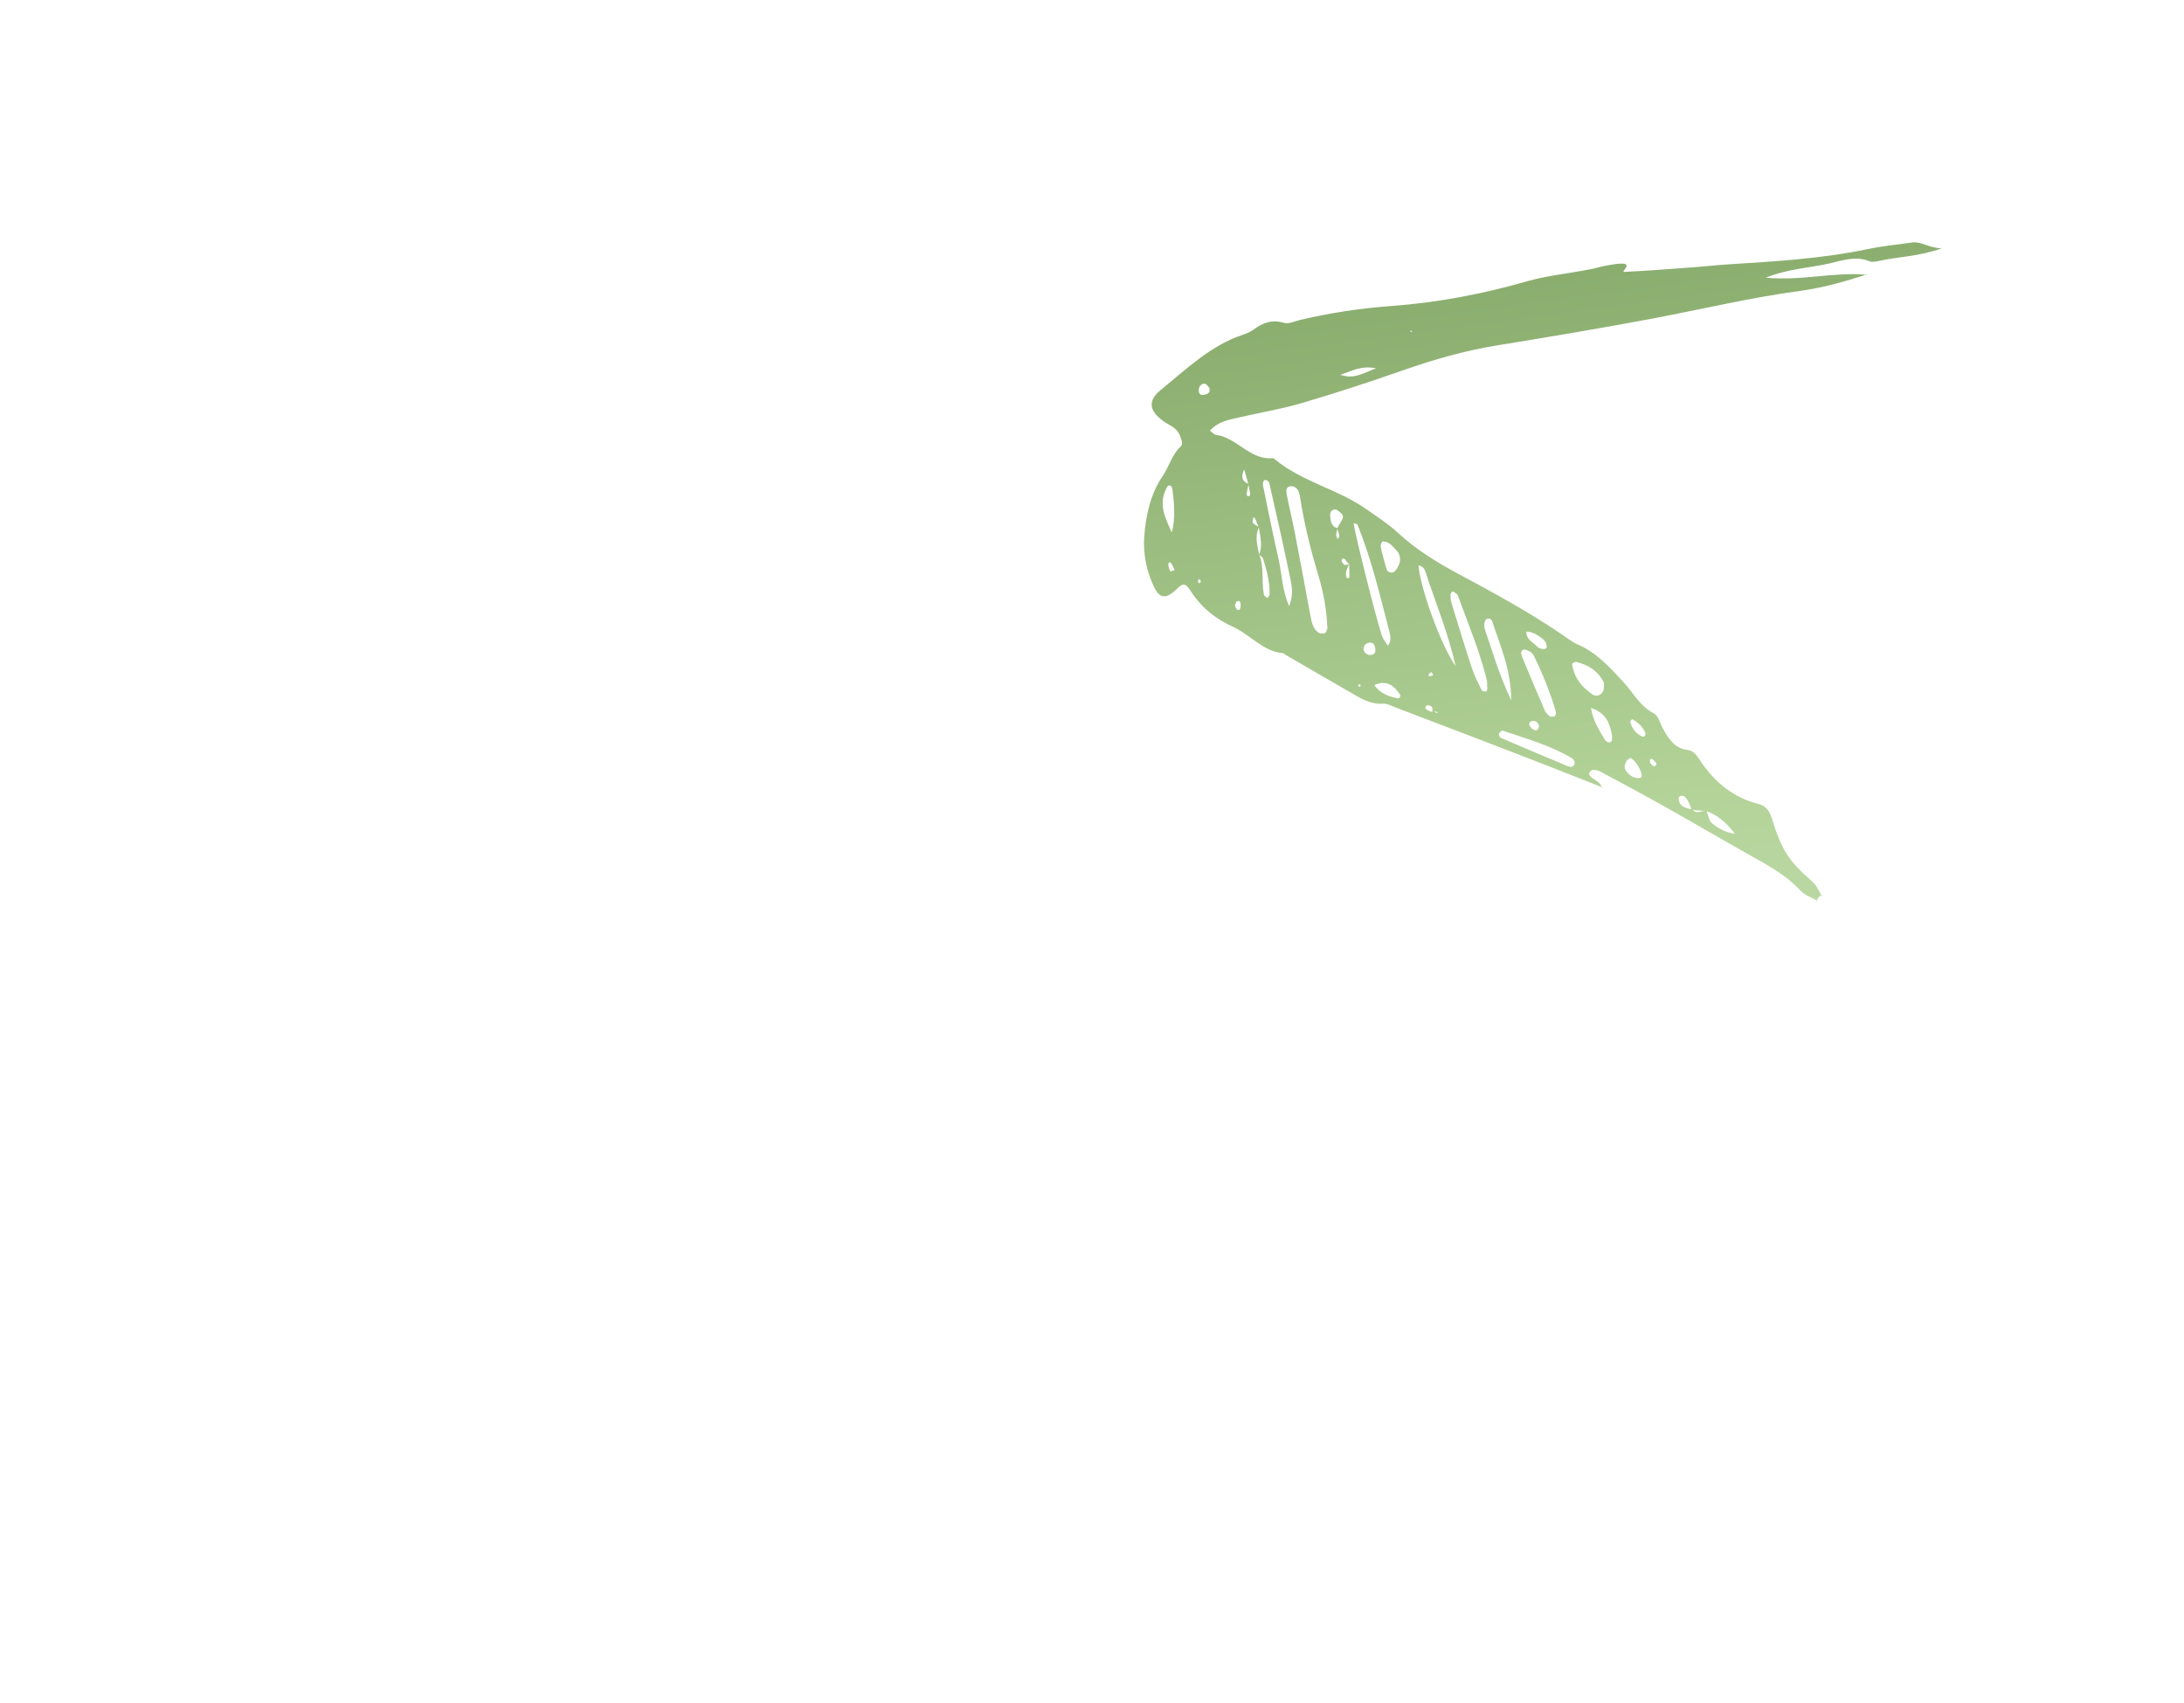
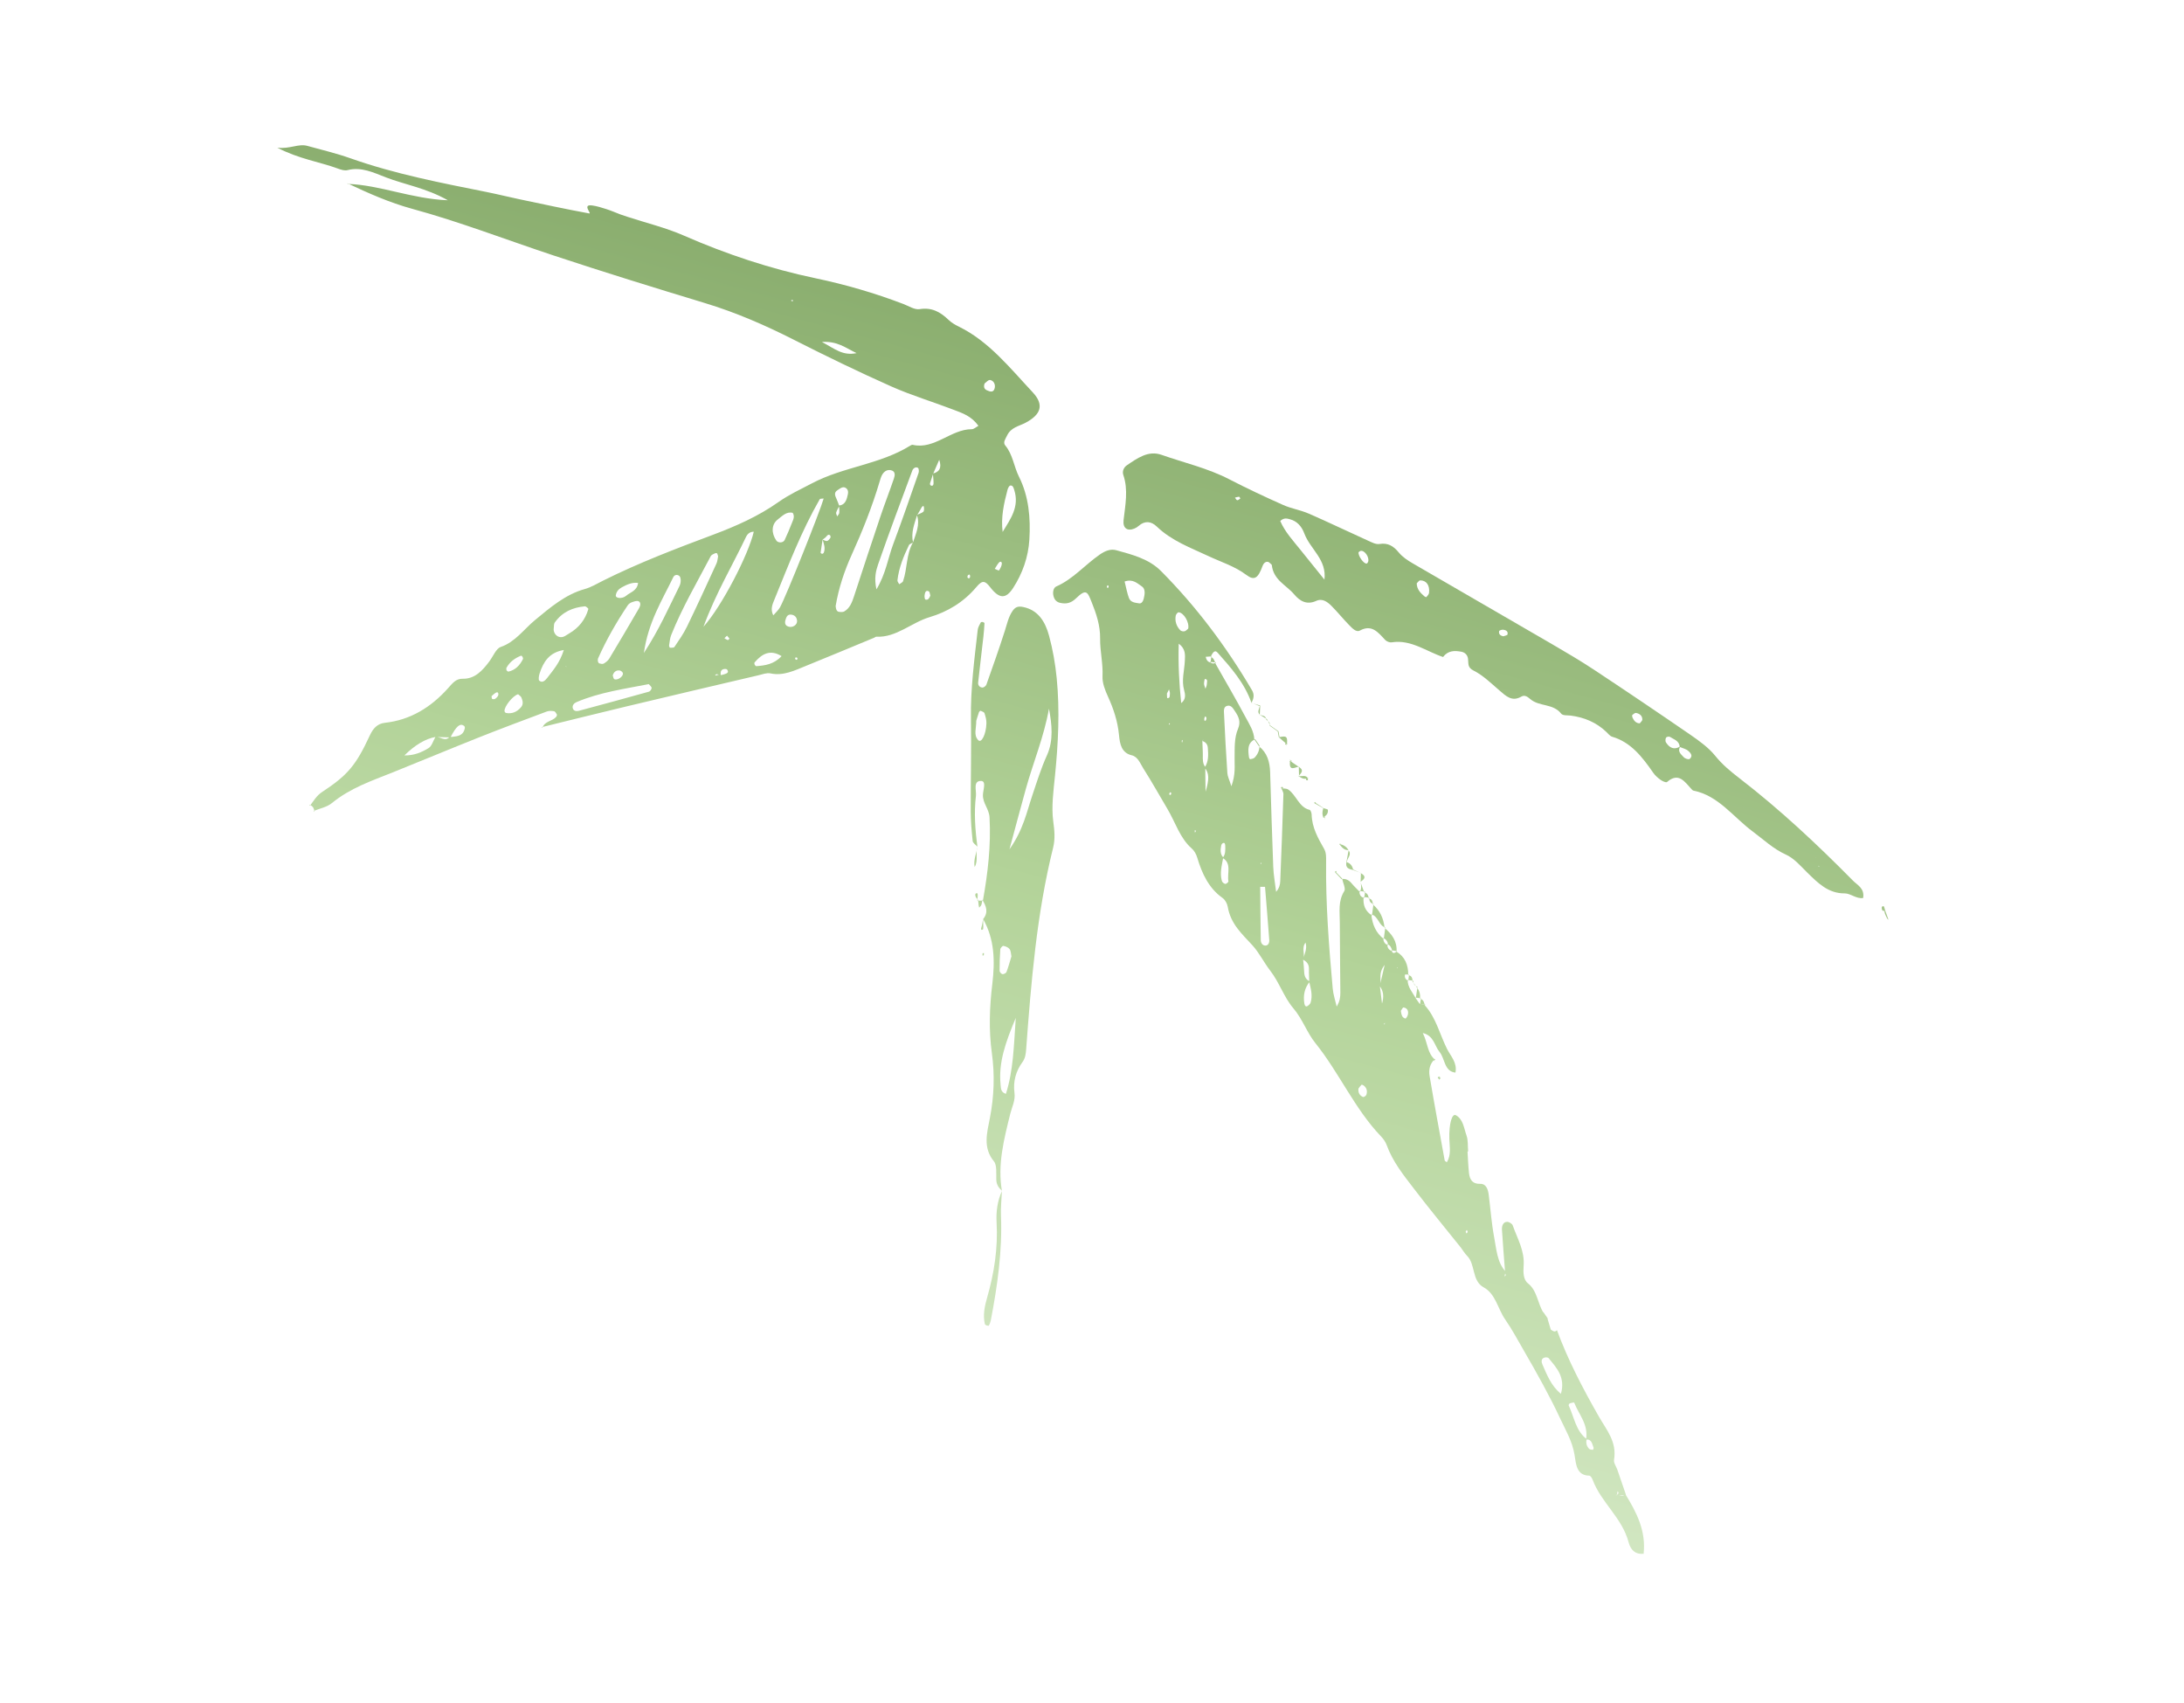
- <svg xmlns="http://www.w3.org/2000/svg" id="_레이어_1" data-name="레이어_1" version="1.1" viewBox="-80 -80 721.16 562.14">
+ <svg xmlns="http://www.w3.org/2000/svg" version="1.1" viewBox="-80 -80 721.16 562.14">
  <defs>
    <linearGradient id="leafGradient" x1="0" y1="0" x2="0" y2="402.14" gradientUnits="userSpaceOnUse" gradientTransform="rotate(-7.52 280.58 201.07)">
      <stop offset="0%" stop-color="#83A767" />
      <stop offset="52%" stop-color="#B3D399" />
      <stop offset="100%" stop-color="#D7EAC9" />
    </linearGradient>
    <style>
+       .st0 {
+         fill: none;
+       }
+ 
      .leaf-sway {
-       transform-box: fill-box;
-       transform-origin: 50% 85%;
-       animation: wind_sub_L 5.7s cubic-bezier(0.38, 0.03, 0.29, 1) -1.3s infinite;
+         transform-box: fill-box;
+         transform-origin: 50% 85%;
+         animation: wind_sub_L 5.7s cubic-bezier(0.38, 0.03, 0.29, 1) -1.3s infinite;
      }
+ 
      @keyframes wind_sub_L {
-       0% {
-       transform: translateY(0px) rotate(-1.25deg);
-       }
-       15% {
-       transform: translateY(-0.7px) rotate(0.55deg);
-       }
-       38% {
-       transform: translateY(-0.15px) rotate(1.65deg);
-       }
-       64% {
-       transform: translateY(0.65px) rotate(0.4deg);
-       }
-       83% {
-       transform: translateY(0.2px) rotate(-0.85deg);
-       }
-       100% {
-       transform: translateY(0px) rotate(-1.25deg);
-       }
+         0% {
+           transform: translateY(0px) rotate(-1.25deg);
+         }
+         15% {
+           transform: translateY(-0.7px) rotate(0.55deg);
+         }
+         38% {
+           transform: translateY(-0.15px) rotate(1.65deg);
+         }
+         64% {
+           transform: translateY(0.65px) rotate(0.4deg);
+         }
+         83% {
+           transform: translateY(0.2px) rotate(-0.85deg);
+         }
+         100% {
+           transform: translateY(0px) rotate(-1.25deg);
+         }
      }
    </style>
  </defs>
-   <g>
+   <g transform="rotate(7.65 254.16 72) translate(561.16 0) scale(-1 1)">
    <g class="leaf-sway" fill="url(#leafGradient)">
      <path d="M449.15,179.94c-8.96-3.52-17.91-7.08-26.89-10.54-13.88-5.35-27.78-10.65-41.68-15.94-1.28-.49-2.64-1.26-3.91-1.16-4.35.34-7.8-2.04-11.38-4.08-7.01-4-13.98-8.08-20.96-12.14-.24-.14-.46-.42-.71-.44-6.54-.55-10.85-6.18-16.55-8.74-5.56-2.5-10.45-6.33-14.01-11.95-1.6-2.53-2.54-2.44-4.48-.52-3.47,3.42-5.64,3.31-7.56-.75-2.42-5.13-3.6-10.72-3.19-16.48.52-7.24,2.13-14.27,6.17-20.18,2.11-3.1,3.01-7.03,5.85-9.61.99-.89.23-2.15-.13-3.28-.91-2.93-3.51-3.62-5.5-5.05-4.72-3.38-5.38-6.71-.97-10.31,8.48-6.92,16.53-14.71,26.96-18.19,1.29-.43,2.62-.96,3.73-1.78,3.05-2.25,6.08-3.4,9.9-2.24,1.65.5,3.72-.53,5.58-.97,9.88-2.32,19.82-3.82,29.94-4.56,15.17-1.11,30.14-3.94,44.9-8.17,6.28-1.8,12.83-2.47,19.26-3.66.81-.15,1.62-.29,2.42-.47,1.6-.37,3.18-.83,4.8-1.12,1.61-.29,3.24-.58,4.87-.58,3.5,0-.38,2.78.61,2.74,7.89-.37,15.77-1.01,23.65-1.59,3.53-.26,7.06-.66,10.6-.89,15.51-1,31.02-1.86,46.34-5.07,4.81-1.01,9.72-1.48,14.58-2.16,3.07-.43,5.51,1.82,9.78,1.92-7.71,2.76-14.34,2.74-20.74,4.16-1.05.24-2.3.46-3.24.08-4.4-1.78-8.67-.3-12.85.69-6.63,1.57-13.52,1.68-21.29,4.77,12.08,1.11,22.74-2,33.47-.96l.19-.19c-7.32,2.34-14.69,4.48-22.28,5.5-16.24,2.17-32.22,6.01-48.33,9.05-17.18,3.24-34.42,6.13-51.67,8.93-10.55,1.71-20.78,4.61-30.92,8.16-11.15,3.9-22.38,7.59-33.69,10.91-7.1,2.08-14.42,3.23-21.61,4.94-2.9.69-5.93,1.21-8.71,4.13.72.51,1.34,1.32,2.05,1.41,6.79.89,11.31,8.4,18.62,7.7.24-.02.52.17.73.34,9.24,7.61,20.92,9.83,30.53,16.67,3.43,2.44,6.98,4.67,10.12,7.58,6.07,5.64,12.95,9.82,20.07,13.64,11.49,6.16,22.97,12.39,33.87,19.79,1.85,1.26,3.65,2.72,5.66,3.58,6.05,2.58,10.47,7.52,14.92,12.33,3.27,3.53,5.53,8.07,10.05,10.32,1.43.71,2.07,3.37,3.05,5.15,1.88,3.41,4.04,6.49,8.01,6.92,2.22.24,3.18,2,4.33,3.69,4.86,7.2,11.14,12.16,19.17,14.14,2.46.61,3.63,2.37,4.38,4.76,3.21,10.33,5.4,13.93,13.17,20.67,1.61,1.4,2.35,3.23,3.33,5l.29-.31c-1.14.2-1.8.92-1.97,2.18,0,0,.28-.3.28-.3-1.91-1.11-4.17-1.82-5.66-3.41-5.36-5.74-12.03-9.02-18.52-12.69-8.92-5.05-17.77-10.23-26.7-15.25-6.98-3.92-14.02-7.68-21.06-11.45-.7-.37-1.58-.45-2.37-.42-.38.01-.78.56-1.08.95-.11.14,0,.6.13.81,1.1,1.67,3.52,1.81,4.04,4.17l.21-.17ZM444.08,158.9l-.5.23.59-.13c.48.37.53.8.08,1.18-.1.09-.39-.08-.59-.13.14-.39.28-.79.41-1.16M365.49,106.25c-.59,1.33-1.34,2.62-.95,4.2.05.19.29.42.47.45.18.02.57-.18.57-.28,0-1.46-.04-2.91-.07-4.37-.37-.39-.83-.72-1.09-1.18-.35-.62-.71-.9-1.22-.53-.15.11-.25.62-.16.8.25.45.56,1.04.95,1.15.46.13,1.03-.18,1.51-.23M393.11,155.11c.25,0,.56-.12.75,0,.81.5,1.07.32.52-.12-.3-.24-1.01.14-1.53.24.19-.81.38-1.68-.43-2.16-.38-.23-1.13-.35-1.37-.12-.86.87-.1,1.27.57,1.6.46.23.93.42,1.49.56M332.31,79.78c-.22,1.05-.52,2.1-.64,3.16-.09.75.33,1.06.89.77.15-.08.29-.43.26-.62-.17-1.08-.39-2.14-.59-3.21-.44-1.54-.88-3.09-1.39-4.9-1.25,2.55-.6,3.97,1.48,4.8M335.72,94.03c-1.52,3.05-.5,6.08.07,9.12,1.73,4.21.68,8.81,1.55,13.14.09.46.74.79,1.12,1.18.26-.4.75-.79.76-1.2.08-4.18-.95-8.12-2.21-12-.15-.45-.83-.69-1.23-1.09,1.15-3.05.38-6.06-.12-9.08-.34-.8-.73-1.59-1.01-2.41-.27-.79-.66-1.11-.84-.65-.19.5-.3,1.4-.04,1.67.53.57,1.33.85,1.95,1.32M478.83,187.08c1.32,2.1,3.18.27,4.72.78.55,1.32.77,3.12,1.7,3.88,2.1,1.72,4.47,3.12,7.63,3.49q-4.54-5.85-9.36-7.4c-1.64-.17-3.27-.34-4.91-.51-1.46-4-2.51-5.17-3.97-4.38-.18.1-.36.46-.34.69.14,2.58,1.97,2.97,3.74,3.43.25.07.52.04.79.03M361.63,94.35c-.15.8-.38,1.59-.41,2.39-.02.41.33.83.51,1.25.19-.4.58-.84.52-1.19-.13-.79-.48-1.54-.74-2.3.4-.73.78-1.49,1.22-2.19.61-.97,1.22-1.94.07-2.9-.8-.67-1.63-1.68-2.75-1.03-1.1.63-.84,1.89-.71,2.99.18,1.54.82,2.67,2.29,2.99M358.31,127.41c-.19-5.96-1.3-11.82-3-17.49-2.47-8.23-4.57-16.55-5.91-25.1-.14-.87-.26-1.8-.61-2.58-.51-1.12-1.42-1.82-2.62-1.71-1.55.13-1.55,1.48-1.32,2.61.86,4.37,1.92,8.69,2.76,13.07,1.75,9.04,3.44,18.1,5.11,27.16.39,2.1.85,4.11,2.53,5.41.4.31,1.01.35,1.54.38,1.03.05,1.28-.83,1.52-1.74M398.96,116.29c.06.71-.02,1.63.22,2.43,2.25,7.34,4.48,14.68,6.88,21.96.82,2.5,2.06,4.84,3.21,7.18.17.35.93.38,1.44.45.1.01.39-.48.38-.74-.03-1.16.04-2.38-.24-3.48-2.41-9.49-6.16-18.43-9.48-27.54-.17-.47-.78-.77-1.22-1.08-.18-.13-.53-.21-.68-.11-.2.14-.29.49-.51.92M345.69,120.14c1.3-3.56,1-6.05.55-8.27-2.2-10.77-4.64-21.49-7.07-32.2-.16-.71-.91-1.48-1.74-1.09-.3.14-.51,1.09-.41,1.59,1.68,8.16,3.31,16.33,5.17,24.44,1.11,4.85,1.1,10.01,3.5,15.54M378.31,133.18c1.33-1.91.72-3.68.29-5.35-3.04-11.71-5.82-23.51-10.38-34.66-.12-.29-.82-.29-1.27-.43.63,4.35,7.99,33.67,9.51,37.51.41,1.04,1.18,1.9,1.85,2.93M433.71,155.88c.02-.29.13-.61.06-.86-1.9-6.51-4.44-12.71-7.38-18.71-.24-.49-.73-.94-1.19-1.18-.7-.35-1.58-.84-2.2-.63-.93.32-.76,1.49-.43,2.28,2.46,5.94,4.96,11.86,7.51,17.75.33.75.98,1.41,1.62,1.9.36.27,1.01.18,1.51.11.19-.03.35-.43.52-.66M400.66,140c-2.64-11.75-6.8-21.33-9.98-31.27-.37-1.15-1.14-1.92-2.31-2.05.73,7.74,7.16,25.77,12.29,33.31M416.04,161.16c-.42.4-1.03.7-1.1,1.12-.07.4.32,1.18.68,1.33,7.34,3.16,14.7,6.26,22.07,9.33.75.31,1.74.4,2.15-.55.4-.93-.25-1.76-.97-2.18-7.21-4.26-15.11-6.42-22.83-9.05M419.01,151.21c-.08-10.42-3.69-18.12-6.29-26.11-.29-.9-1.23-1.13-1.97-.65-.36.23-.55.96-.62,1.5-.07.57-.01,1.22.17,1.76,2.52,7.44,4.7,15.05,8.72,23.51M449.57,147.36c0-1.02.2-1.72-.03-2.16-2.02-3.9-5.31-5.8-9.15-6.68-.39-.09-1.31.55-1.28.73.55,3.73,2.37,6.6,5.14,8.78.44.35.86.73,1.31,1.07,1.69,1.31,3.76.2,4.02-1.74M306.92,95.81c1.25-4.73.83-9.39.25-14.03-.07-.54-.37-1.38-.71-1.48-.89-.26-1.2.65-1.54,1.37-2.42,5.16,0,9.6,2,14.14M376.46,98.79c-.92,1.09-.46,2.26-.19,3.35.48,1.98,1.02,3.95,1.63,5.89.33,1.05,2,1.33,2.71.54,2.03-2.24,2.3-5.08.45-6.95-1.3-1.31-2.49-3.07-4.6-2.83M445.34,153.74c.77,4.44,2.62,7.06,4.19,9.83.55.96,1.38,2.01,2.5,1.26.38-.26.34-1.63.19-2.43-.74-3.91-2.21-7.22-6.87-8.66M373.8,146.16c2.15,3.02,4.96,3.79,7.84,4.4.18.04.48-.25.62-.46.11-.17.19-.55.1-.69-2.03-3.11-4.46-5.05-8.55-3.25M458.35,170.22c-.42.3-.98.51-1.22.93-.56.97-1.04,2.05-.3,3.19,1.13,1.75,2.68,2.63,4.65,2.53.21-.01.53-.31.58-.54.32-1.52-2.09-5.46-3.71-6.12M423.98,128.53c-.02,2.63,2.1,3.32,3.33,4.7,1.16,1.3,3.44,1.35,3.42.32-.03-1.32-.71-2.2-1.65-2.9-1.53-1.12-3.11-2.12-5.1-2.13M374.41,41.59c-5.06-.97-7.76.81-11.83,2.14,4.46,1.53,7.13-.38,11.83-2.14M463.36,162.17c-.82-2.18-2.38-3.63-4.26-4.7-.11-.07-.44.15-.57.33-.14.19-.27.54-.2.74.76,2.22,2.05,3.9,4.15,4.68.18.07.51-.12.67-.29.14-.15.14-.46.21-.75M374.15,134.39c-.15-.93-.25-2.18-1.61-2.23-1.1-.05-2.01.52-2.26,1.79-.25,1.29,1.12,2.5,2.54,2.26.8-.13,1.43-.57,1.33-1.83M319.35,48.03c-.43-.39-1.04-1.4-1.63-1.38-1.15.02-1.99,1.1-1.89,2.39.14,1.69,1.37,1.44,2.42,1.13.82-.24,1.37-.78,1.1-2.13M327.78,119.82c.21.82.49,1.68,1.43,1.51.24-.04.49-.94.47-1.43-.02-.78-.11-1.82-1.22-1.4-.33.12-.46.87-.68,1.33M307.87,108.23c-.36-.76-.63-1.52-1.05-2.17-.43-.66-1.03-.51-1.04.29-.01.75.32,1.54.64,2.23.05.11.85-.2,1.45-.36M428.21,159.87c-.23-1.28-.99-1.93-2.11-1.89-.4.01-1.04.42-1.13.78-.28,1.07,1.5,2.66,2.57,2.29.31-.11.46-.78.68-1.18M466.96,172.01c-.49-.49-.96-1.28-1.6-1.5-.44-.15-.76.7-.43,1.28.39.67.86,1.35,1.74,1.07.13-.04.16-.44.29-.86M392.56,141.88c-.32.28-.63.57-.95.85.17.19.36.57.5.54.41-.07.79-.29,1.19-.45-.24-.32-.49-.63-.74-.94M369.14,145.92c-.21.05-.59.06-.61.16-.12.66.17.82.75.4.04-.03-.09-.36-.14-.56M386.39,29.41l-.58-.33-.07.55.65-.22ZM315.9,112.54c.19-.11.48-.17.54-.34.07-.2.03-.56-.1-.72-.36-.45-.68-.28-.76.45-.02.19.21.4.32.61" />
+       <path d="M92.39,332.89c.55-1.22,1.1-2.44,1.65-3.66,0,0-.18.07-.18.07.62-.68,1.23-1.35,1.85-2.03l-.06.18c2.32-2.76,2.94-6.88,6.34-8.88,1.68-.99,2.05-3.41,2.17-5.52.29-5.01,3.26-8.66,5.34-12.75.29-.57,1.38-1.03,2.01-.93,1.34.21,1.56,1.62,1.34,2.76-.9,4.63-1.94,9.22-2.91,13.85.17.46-.84.89.02,1.32-.06-.51-.12-1.03-.18-1.55,3.22-2.69,4-6.89,5.26-10.7,1.48-4.46,2.45-9.12,3.66-13.69.48-1.83,1.35-3.55,3.29-3.24,2.42.39,3.58-.8,4.13-3.04.57-2.29.96-4.63,1.42-6.94,0,.01-.18-.14-.18-.14.38-1.71.46-3.62,1.22-5.1,1.17-2.25,1.78-5.17,4.37-6.16,1.36-.52,1.92,3.04,1.1,8.05-.42,2.56-1.36,5.09-.21,7.73.33-.2.72-.29.79-.51,2.91-8.97,5.85-17.93,8.65-26.95.64-2.04.46-4.17-1.07-5.86l-.12.35c2.91-1.67,3.22-5.2,5.3-8.26-3.76.38-4.41,3.74-6.3,5.45-2.12,1.93-2.33,6.18-6.12,6.07-.21-3.35,2.29-5.19,3.79-7.38,3.04-4.46,5.02-9.84,9.23-13.32l-.16-.22c.66,0,1.33,0,1.99,0l-.25.15c.62-.68,1.24-1.35,1.86-2.03l-.21.25c1.27-1.82,3.14-3.2,3.48-5.7l-.24.29c.97-.3,1.46-.95,1.3-2.09.96-.51,1.9-1.02,2.83-1.51-.6.24-.61-.26-.28-.19,1.06.23-.11-.65.14.52-.83.45-1.67.9-2.5,1.36-.49-.03-.99-.09-1.48-.17l.23.21c.42-3.36,1.91-5.85,4.85-7.15l-.19-.2c.66.65,1.33,1.35,1.94-.07l-.31.25c1.16-.12,1.8-.83,1.92-2.1l-.3.33c1.18-.12,1.69-.97,1.94-2.12l-.25.33c2.79-1.63,4.41-4.23,5.16-7.54l-.26.35c2.32-1.06,3.49-2.97,3.53-5.73l-.25.3c1.24-.02,1.77-.83,1.91-2.07l-.19.34c1.01-.8,2.08-1.54,3.03-2.42,1.06-.99,2.19-1.38,3.54-.99,0,0-.16-.22-.16-.22-.47,1.37-1.69,3.14-1.29,4.02,1.64,3.59.56,7.01.09,10.48-1.04,7.67-2.2,15.33-3.27,23-.2,1.43-.18,2.89.6,4.65.71-1.92,1.65-3.78,2.1-5.77,3.09-13.62,6.02-27.28,7.73-41.2.19-1.53.34-2.93,1.21-4.07,2.44-3.22,4.9-6.39,5.6-10.72.09-.53.53-1.38.86-1.41,3.61-.34,5.01-4.29,7.9-5.71.68-.34,1.61-.08,2.43-.1l.08-.37c-.4.75-1.07,1.46-1.15,2.25-.98,9.5-1.89,19.01-2.78,28.52-.11,1.15-.01,2.33.88,3.7.7-2.7,1.57-5.36,2.05-8.1,1.79-10.25,3.46-20.53,5.17-30.79.56-3.38,1.84-6.23,4.74-7.92l-.11-.3c-.2,1.55.22,2.95,1.08,4.13.29.4.89.56,1.38.74.1.04.41-.33.48-.57.64-2.31,1.25-4.63-1.22-6.21l.26.12c.52-2.74,2.28-4.72,3.76-6.78,4-5.57,8.21-10.95,12.35-16.41l-.17-.27c.69.59,1.38.55,2.07.01l-.32.23c1.06-.09,1.59-.84,1.92-1.85,0,0,.2.23.19.23-.71-.15-1.41-.3-2.11-.45l.23.18c-.38-1.08-.86-2.73-2.1-1.66-5.02,4.33-10.1,8.66-13.3,14.97l.03-.07c-.58-1.46-.66-2.81.38-4.14,10.37-13.21,21.97-24.97,34.98-34.96,4.57-3.51,10.16-4.12,15.57-4.87,2.01-.28,3.71.77,5.22,2.14,4.38,3.98,7.71,9.26,12.83,12.35.89.54,1,2.04.49,3.28-.49,1.2-1.29,1.82-2.51,1.92-2.02.17-3.55-.38-4.99-2.22-2.92-3.72-3.48-2.52-5.26.62-2.01,3.55-3.84,7.22-4.36,11.53-.5,4.12-2.08,7.98-2.44,12.22-.19,2.22-1.47,4.49-2.68,6.41-2.35,3.74-4.25,7.62-5.29,12.06-.68,2.92-1.59,5.77-5.09,6.11-2.08.2-3.13,2.34-4.38,3.82-3.33,3.95-6.44,8.12-9.66,12.19-3.18,4.01-5.35,9-9.72,11.88-.89.59-1.67,1.65-2.14,2.69-2.3,5.11-5.18,9.55-10.06,12.1-.9.47-1.78,1.63-2.1,2.68-1.7,5.47-5.85,8.24-9.73,11.47-2.58,2.15-4.55,5.16-6.98,7.55-3.47,3.4-5.68,8.13-9.19,11.26-3.46,3.1-5.58,7.43-8.74,10.43-9.09,8.62-15.79,19.84-25.57,27.63-.86.69-1.72,1.57-2.24,2.57-2.77,5.31-6.94,9.21-10.96,13.22-5.82,5.82-11.86,11.38-17.8,17.07-.82.79-1.52,1.76-2.41,2.43-3.22,2.41-2.62,8.01-6.85,9.62-4.19,1.59-5.56,6.38-8.41,9.51-2.69,2.95-5.07,6.24-7.53,9.43-2.65,3.43-5.28,6.87-7.83,10.39-2.38,3.28-4.72,6.6-6.91,10.03-2.33,3.65-5.06,7.01-6.41,11.41-.91,2.96-1.51,6.72-5.76,6.2-.37-.04-.95.62-1.21,1.1-3.87,7.27-11.37,11.17-14.61,19.04-.98,2.37-2.76,3.68-5.32,3.04l-.08.15c.15-7.8,4.19-13.45,8.64-18.9.77,1.2,2.06.53,2.98.96-.15-.26-.36-.5-.34-.71.1-.9-.1-1.03-.36-.29-.08.23.52.75.8,1.13-1.11-.29-2.22-.59-3.33-.88,1.3-2.6,2.6-5.2,3.9-7.79.52-1.04,1.56-2.08,1.53-3.09-.2-6.08,3.77-9.46,6.84-13.48,6.42-8.41,12.57-17.05,17.61-26.58l-.06.13c.64.95,1.33.37,2.01.09l-.05.17ZM186.59,229.39c1.35-.39,2.06-1.36,2.31-2.87.22-1.34.58-2.66.89-4.01-.53-1.82,1.16-3.67-.06-5.65-.91,2.03-.05,3.87.05,5.71-1.29.46-2.17,1.25-2.33,2.87-.14,1.38-.46,2.73-.65,4.14-.83,2.15-1.76,4.29-1.35,6.72.08.47.51.93.89,1.25.43.37.87.07,1.1-.66.81-2.64.65-5.16-.84-7.5M232.46,155.38c-1.07.23-1.92.78-2.18,2.04-.46,2.22-.92,4.45.19,6.62-1.79,1.63-2.05,3.62-1.38,7.85.59-3.98.9-6,1.17-8.06,1.03-1,1.16-2.35,1.33-3.75.2-1.62.57-3.22.82-4.89-.13-.09-.25-.18-.38-.26.14.15.29.3.43.45M163.55,227.85q-2.09,2.01-1.52,5.6c.51-1.89,1.02-3.78,1.51-5.74-.5-1.86,1.27-3.76-.68-7.04.32,3.37.51,5.28.69,7.19M220.62,192.8c-3.33,1.34-2.1,4.91-2.96,7.45-.06.18.62.95.94.94.43-.02,1.06-.41,1.24-.84,1.06-2.47.7-5.12.57-7.74,1.22-.98,1.29-2.4,1.19-3.86-.02-.25-.15-.56-.32-.7-.51-.44-.86-.2-1,.62-.23,1.42-.53,2.84.34,4.14M75.91,366.95c3.9-2.15,5.09-6.67,7.38-10.23.08-.12-.12-.64-.28-.72-.46-.22-1.34-.55-1.41-.42-2.05,3.73-5.72,6.55-5.49,11.57-1.8-.5-2.18,1.14-2.83,2.32-.09.17.07.72.1.72.45,0,1.01.08,1.33-.18.91-.73,1.36-1.78,1.21-3.07M220.88,168.97c.96-2.06,1.67-3.02,1.89-4.11,1.3-6.37,2.52-12.77,3.68-19.17.18-1.01.62-2.47-.82-2.91-1.21-.37-1.96.74-2.7,1.57-1.34,1.52-2.38,3.05-1.7,5.51.88,3.2.22,6.49-.16,9.73-.31,2.62-1.09,5.22-.19,9.39M207.02,200.61c-.52-.07-1.05-.15-1.57-.22-1.25,5.75-2.52,11.5-3.73,17.26-.18.86.09,1.82,1.04,1.95.92.13,1.59-.64,1.73-1.53.89-5.82,1.7-11.65,2.54-17.47M244.39,124.64c-2.61,1.4-2.6,3.48-2.77,5.41-.28,3.18.29,6.43-1.04,9.53-.54,1.26-1.12,2.92.38,4.38,1.53-6.31,2.7-12.51,3.42-19.32M86.34,353.27c3.57-2.2,5.39-5.59,7.35-8.8.41-.67.74-1.76-.3-2.29-.42-.22-1.18-.3-1.47-.03-3.04,2.83-6.41,5.51-5.58,11.12M264.82,106.67c-2.63-1.32-4.27.09-5.87.85-1.29.61-1.31,2.38-1.15,3.86.09.88.46,1.83,1.31,1.8,1.27-.05,2.8.12,3.57-1.31.8-1.49,1.32-3.15,2.14-5.2M241.95,119.3c.3.3.63.85,1.07,1.02.44.16,1.12.12,1.47-.17,1.37-1.11,2.19-2.64,2.1-4.56-.02-.44-.49-1.2-.8-1.22-1.7-.13-4.03,2.85-3.85,4.93M233.65,138.2c.25-.56.58-1.03.68-1.55.1-.54,0-1.63-.06-1.63-1.12-.06-.78.99-.87,1.63-.07.48.15,1,.25,1.56M166.01,262.31c-.26-.47-.49-.98-.82-1.38-.1-.12-.54.01-.77.14-1.08.62-1.52,1.66-1.27,2.92.07.37.73.93,1,.86,1.14-.31,1.83-1.17,1.86-2.54M155.55,235c-.24-.43-.48-1.22-.72-1.22-1.21,0-1.85.83-1.75,2.15.04.5.43,1.4.62,1.39,1.22-.1,1.53-1.24,1.85-2.31M239.09,155.99c-.07.02-.2.03-.21.07-.03.22-.03.46-.04.68.08-.02.24-.04.24-.07.02-.23.01-.45.01-.68M246.05,141.47c-.16-.48-.33-.96-.5-1.45-.17.45-.48.9-.48,1.35,0,.6-.35,1.54.67,1.58.08,0,.21-.96.31-1.48M207.7,193.13l.27-.11-.14-.48-.13.59ZM160.47,239.95l-.22-.33v.66s.22-.33.22-.33ZM232.49,148.8c.08-.25.25-.51.23-.75-.05-.86-.33-1.02-.63-.41-.11.21-.07.55,0,.8.04.15.27.24.41.35M244,150.98l-.31.43.39.14-.09-.57ZM124.33,303.8c-.12.19-.34.37-.35.57-.01.19.18.4.28.6.12-.18.34-.36.35-.55.01-.2-.17-.41-.28-.62M270.25,109.52c.07-.22.17-.44.17-.66,0-.06-.3-.12-.47-.19-.05.22-.15.44-.13.64,0,.08.28.14.43.2M230.48,185.05l.27.7.24-.72-.51.02ZM240.37,174.51c.55.04.66-.27.31-.88-.02-.04-.44.11-.45.19-.02.22.09.46.14.69" />
+       <path d="M157.28,117.35c-1.36-2.36-3.48-2.62-5.74-2.51-1.24.06-2.17.82-2.49,1.97-.43,1.53-.1,2.89-2.31,3.65-3.31,1.13-6.32,3.39-9.36,5.37-2.41,1.57-4.64,3.26-7.48,1.04-1.02-.8-2.12-.13-3.04.46-3.31,2.11-7.59.34-10.73,3.39-.63.61-2.11.22-3.19.21-4.46-.02-8.63,1.05-12.39,3.79-.68.5-1.37,1.2-2.12,1.31-6.32.95-10.73,5.28-14.99,9.96-.75.83-1.73,1.48-2.69,1.99-.69.36-1.96.79-2.26.44-3.38-3.82-5.77-.83-8.32,1.27-.21.18-.48.38-.73.4-8.33.51-14.2,6.92-21.13,10.75-3.89,2.15-7.55,4.81-11.8,6.08-2.98.89-5.32,3.05-7.77,4.89-4.05,3.03-7.89,6.02-13.29,5.25-1.92-.27-4.03,1.35-6.23.7-.1-3.25,2.42-3.94,4.09-5.23,13.38-10.36,27.1-20.12,41.61-28.49,3.12-1.8,6.15-3.65,8.9-6.25,2.63-2.49,5.94-4.23,9.14-5.86,11.38-5.77,22.8-11.43,34.27-16.98,4.98-2.41,10.08-4.55,15.18-6.67,16.31-6.77,32.64-13.45,48.95-20.23,1.76-.73,3.59-1.61,5-2.92,2.05-1.9,3.99-2.76,6.7-1.94,1.19.36,2.68-.23,3.97-.61,6.83-2.04,13.61-4.26,20.46-6.21,2.88-.82,5.93-.87,8.8-1.71,6.3-1.85,12.58-3.82,18.78-6.04,7.58-2.71,15.49-3.41,23.24-5.02,4.52-.94,7.76,2.14,10.93,4.99.83.75,1.28,2.08.69,3.27-2.32,4.66-1.97,9.73-2.07,14.76-.05,2.65-1.69,3.56-3.89,2.31-.48-.27-.93-.64-1.3-1.07-1.83-2.1-3.96-2.05-5.94-.6-5.57,4.07-12.02,5.45-18.26,7.42-4.43,1.4-9.01,2.13-13.21,4.49-2.87,1.61-3.98.58-4.91-3.68-.31-1.42-1.45-1.99-2.33-1.19-.21.19-.6.3-.65.52-1.21,4.88-5.62,5.89-8.6,8.6-2.22,2.01-4.65,2.97-7.52,1.16-1.91-1.2-3.75-.15-5.33,1.08-2.22,1.72-4.29,3.68-6.51,5.41-1.09.85-2.63,2.13-3.72,1.32-3.65-2.67-6.03-.24-8.67,1.91-.58.48-1.62.73-2.31.52-6.19-1.83-11.71,1.49-17.52,2.57h.14ZM26.63,166.48c-.36,1.15-.72,2.29-1.08,3.43-.46.45-.82.2-.51-.28.62-.97-.64-.12.4-.04.31-.96.63-1.93.92-2.86.49-.26.58-.19.29.2,0-.15,0-.3-.01-.45M107.53,121.29c-.34-1.02-.16-.9.31-.2-.63-.16-.69-.28-.18-.36-.04.19-.09.37-.13.56M52.29,154.32c.98-.54-.64-1.01.36-.53.18.08.45.27.44.41,0,.64-.34.8-.87.46.56-.44.68-.36.38.23-.1-.19-.2-.38-.3-.57M75.86,136.41c-.98.28-2.08.34-2.92.89-.74.49-1.94,1.38-.84,2.58.31.34,1.57.1,2.05-.33.91-.8,2.39-1.5,1.58-3.35,1.83,1.52,3.46.97,4.88-.71.27-.32.33-1.14.15-1.55-.14-.3-.93-.56-1.25-.4-1.38.68-3.18.79-3.65,2.87M199.37,97.4c3.08-2.92,6.17-5.83,9.24-8.77,2.82-2.7,5.87-5.17,7.94-8.6-1.1-1.34-2.15-1.12-3.2-.98-2.37.31-4.1,1.88-5.2,3.95-2.65,4.99-8.66,7.58-8.64,14.44l-.64-.3.5.25ZM169.15,94.43c-.34-.4-.63-1.07-.99-1.12-2.05-.3-3.41,1.16-3.47,3.69-.01.5.4,1.04.69,1.5.06.09.53-.05.75-.2,1.39-.92,2.71-1.93,3.01-3.87M189.54,86.79c-.21-.18-.39-.44-.62-.52-1.28-.43-3.21,1.71-2.93,3.24.04.24.24.6.42.65.97.24,3.19-2.19,3.13-3.37M90,130.44c1.22.13,2.03-.59,2.66-1.62.13-.22.23-.7.13-.81-.33-.35-.77-.85-1.14-.82-1.08.08-2.13.52-2.33,1.88-.06.41.44.92.68,1.37M138.49,107.95c.88-.07,1.64-.41,1.59-1.49-.01-.26-.85-.67-1.3-.66-.77.01-1.7.2-1.6,1.36.03.31.85.53,1.3.79M232.4,74.38c-.46-.18-.87-.4-1.3-.48-.14-.02-.34.33-.52.51.32.26.62.69.96.71.26.02.56-.46.86-.75" />
+       <path d="M297.4,217.04c-1.51,1.88-2.66,3.82-1.09,6.34l-.02-.04c-4.6,6.06-5.75,13.09-5.86,20.86-.1,7.58-.84,15.24-2.89,22.61-1.93,6.96-2.63,14.03-2.21,21.31.29,4.96,1.07,10.04-3.22,14.01-1.2,1.11-1.24,3.87-1.59,5.92-.28,1.66-1.2,2.58-2.37,3.39l.02.07c2.68-8.47,1.61-17.07.68-25.66-.25-2.34-1.14-4.54-.45-7.06.98-3.58.5-7.13-1.27-10.38-.74-1.36-.74-2.77-.65-4.3,1.33-22.4,2.52-44.8.04-67.21-.33-2.99.3-5.65,1.11-8.6,1.3-4.75,1.27-9.99,1.44-15.05.37-10.8,1.26-21.52,3.73-31.99,1.09-4.62,2.54-9.2,4.36-13.52,1.86-4.43,4.68-7.93,9.74-8.27,1.62-.11,2.53.27,3.28,1.71,1.1,2.15,1.25,4.53,1.67,6.89,1.09,6.16,2.39,12.27,3.67,18.39.1.47.7,1.09,1.12,1.15.84.11,1.64-.44,1.67-1.44.14-5.08.19-10.17.3-15.25.03-1.49.12-2.97.24-4.45,0-.13.42-.3.65-.32.21-.02.56.1.61.25.27.82.68,1.67.66,2.51-.21,9.87-.22,19.74-1.71,29.55-1.52,10.03-2.6,20.14-3.98,30.19-.45,3.24-1.16,6.45-1.94,9.61-.17.67-1.17,1.09-1.79,1.63l-.02.02c1.49-5.42,2.64-10.93,2.73-16.6.03-1.76,1.7-4.8-1.06-5.08-1.77-.18-1.01,2.89-1.19,4.49-.3,2.8-2.62,4.26-3.16,7.1-1.73,9.12-1.88,18.27-1.48,27.49l.21-.27ZM283.98,151.62c-1.63,4.96-2.94,10.14-1.38,15.33,1.37,4.55,2.14,9.18,3.04,13.83,1.1,5.64,1.42,11.58,5.1,18.58-1.08-8.17-1.86-14.33-2.71-20.48-1.25-9.03-3.65-17.88-4.04-27.26M281.26,254.24c-.6,9.35-1.51,17.28-.11,25.28,1.76-.27,1.88-1.62,2.13-2.69,1.75-7.28.23-14.25-2.02-22.59M307.25,158.76c-.1-.61-.27-1.75-.5-2.88-.05-.24-.36-.62-.47-.59-.5.14-1.21.26-1.4.65-.49,1.01-.96,2.12-1.07,3.24-.37,3.66.77,6.79,1.95,5.83,1.81-1.47,1.12-3.73,1.49-6.25M285.39,234.31c.3,1.84.52,3.6.93,5.32.1.4.8.87,1.22.88.37,0,1.02-.56,1.08-.95.33-2.34.58-4.71.72-7.07.03-.43-.57-1.29-.85-1.27-.75.04-1.66.25-2.18.78-.52.52-.63,1.52-.93,2.32" />
+       <path d="M278.15,311.43c1.1,3.5,1.06,7.13.39,10.63-1.59,8.32-1.43,16.59-.2,24.92.43,2.92.67,5.91-.41,8.78-.07.19-.39.33-.61.38-.26.06-.73.07-.78-.04-.2-.55-.36-1.14-.4-1.73-.65-11.63-.75-23.24,1.27-34.76.46-2.62.54-5.33.77-8.05-.02-.05-.04-.12-.04-.12" />
+       <path d="M164.53,208.57c.73-3.1,2.3-5.52,4.84-7.13,0,0-.17-.24-.17-.24,0,1.3,0,2.59,0,3.89l.26-.35c-2.32.21-2.92,3.35-5.17,3.67l.24.16Z" />
+       <path d="M159.55,215.85c.26-3.59,2.4-5.62,4.99-7.28l-.24-.16c0,1.29,0,2.58,0,3.87l.25-.33c-1.06.25-1.7.96-1.94,2.12l.3-.33c-1.03.27-1.57,1.08-1.92,2.1,0,0,.31-.25.31-.25-.65.02-1.29.05-1.94.07l.19.2Z" />
+       <path d="M301.35,199.89c-.02,2.23.78,4.47,0,6.79-.99-2.31.43-4.54-.01-6.77,0,0,.02-.02.02-.02" />
+       <path d="M298.99,217.56c.03-.55.04-1.1.1-1.65.03-.27.13-.74.23-.75.54-.06.78.39.47,1.06-.21.44-.67.73-1.01,1.09,0,0,.21.25.21.25" />
+       <path d="M297.18,217.31c.6.09,1.2.17,1.81.26,0,0-.21-.25-.21-.25-.13.56-.26,1.12-.41,1.67-.07.27-.19.52-.29.79-.2-.33-.5-.63-.58-.99-.12-.55-.09-1.15-.11-1.73,0,0-.21.26-.21.26" />
+       <path d="M296.31,223.37c.05.86,0,1.73.16,2.56.17.89.05,1.2-.55.84-.12-.07-.08-.56-.04-.84.12-.86.27-1.72.41-2.59,0-.01.02.03.02.03" />
+       <path d="M294.9,235.27c-.14-.03-.4-.04-.41-.08-.02-.24.01-.49.03-.74.15.03.42.04.42.08.02.24-.02.49-.04.74" />
+       <path d="M157.15,117.36c-.67.02-1.34.04-2,.06.69-.03,1.38-.06,2.1-.08.04.01-.1.02-.1.02" />
+       <path d="M149.78,230.19c.09-1.39.53-2.59,1.53-3.5l-.15-.28c.02,1.29.04,2.58.06,3.88l.21-.26c-.63-.01-1.26-.02-1.89-.03l.24.19Z" />
+       <path d="M174.42,194.54c-.39,1.1-.69,2.22-.22,3.39l.19-.34c-.64,0-1.27,0-1.91,0l.28.21,1.6-3.02.06-.25Z" />
+       <path d="M179.7,184.81c-1.35,1.33.24,2.63.03,3.94h.17c-.07-1.36-.14-2.71-.2-4.06,0,0,0,.12,0,.12" />
+       <path d="M1.71,180.24c-.21.67.05,1.04.61.75.25-.13.5-.99.36-1.17-.39-.5-.77-.28-.89.42h-.08Z" />
+       <path d="M207.89,148.9c-.2.63-.4,1.25-.6,1.88l.22.06c.2-.62.41-1.23.61-1.85l-.24-.1" />
+       <path d="M207.29,150.78c-2.21-.78-2.58-.55-2.73,1.67l-.05.39c.99-.67,1.98-1.34,2.99-2,.02,0-.2-.06-.2-.06" />
+       <path d="M204.56,152.45c.71.91-.57.93.41.48.44-.21.12-.68-.45-.1,0,.02.05-.38.05-.38" />
+       <path d="M213.56,154.72c.62-.69,1.25-1.39,1.88-2.09,0,0-.26-.12-.26-.12-.57.64-1.15,1.27-1.72,1.91l.11.3Z" />
+       <path d="M140.54,255.11c-.46-.39-.78-.31-.87.27-.02.14.2.36.35.48.89.7-.67-.13.39-.41l.13-.34Z" />
+       <path d="M140.41,255.45c-.07-.2-.14-.4-.21-.59-.4.53-.3.63.32.28.01-.02-.12.31-.12.31" />
+       <path d="M142.22,249.22c.53,1.05-.73.75.32.57.47-.08.27-.63-.43-.24-.01.01.11-.33.11-.33" />
+       <path d="M147.99,232.13c.29-.98.71-1.82,1.78-1.94l-.24-.19c.01.69.02,1.37.03,2.06,0,0,.25-.15.25-.15-.66,0-1.33,0-1.99,0l.16.22Z" />
+       <path d="M151.31,226.69l1.72-1.84-.18-.27c-.23.99-.72,1.67-1.69,1.83l.15.28Z" />
+       <path d="M153.03,224.85c.13-1.07.54-1.85,1.66-1.84,0,0-.23-.21-.23-.21,0,.69,0,1.39-.01,2.08l.24-.29c-.62,0-1.24,0-1.85,0l.18.27Z" />
+       <path d="M169.38,201.44c.18-1.02.56-1.81,1.66-1.8l-.17-.26c-.13,1.07-.6,1.78-1.67,1.82l.17.24Z" />
+       <path d="M171.04,199.64c.16-1.08.75-1.67,1.72-1.83,0,0-.28-.21-.28-.21,0,.69,0,1.37,0,2.06l.25-.3c-.62,0-1.24.02-1.86.03l.17.26Z" />
+       <path d="M183.22,192.21c-.87.69-1.74,1.38-2.62,2.07,0,0,.16.22.16.23.79-.64,1.58-1.27,2.37-1.91l.09-.38Z" />
+       <path d="M174.36,194.79c.1-1.04.2-2.07.31-3.11,0,0-.02.06-.02.06-1.91.73-1.54,1.7-.24,2.79,0,.01-.05.26-.05.26" />
+       <path d="M183.13,192.59c-.09-.19-.17-.38-.26-.56-.3.55-.19.62.35.2,0-.02-.09.37-.09.37" />
+       <path d="M177.36,190.85c-.9.29-1.8.58-2.7.88,0,0,.02-.06.01-.06.93-.22,1.86-.44,2.79-.66,0,0-.1-.17-.1-.17" />
+       <path d="M179.73,188.75c-1.16.19-1.9.94-2.36,2.09,0,0,.1.17.1.17,1.29-.12,2.56-.28,2.43-2.27.01,0-.16,0-.16,0" />
+       <path d="M183.03,183.1c-1.3.11-2.49.49-3.33,1.71,0,0,0-.12,0-.12,1.31.3,2.23-.48,3.11-1.36l.22-.22Z" />
+       <path d="M.16,183.37l-.16.4s.34-.21.34-.21c0,0-.18-.19-.18-.19" />
+       <path d="M182.81,183.33c.02-.15.03-.3.05-.45-.49.26-.45.35.15.25.02-.02-.19.2-.19.2" />
+       <path d="M1.79,180.24c-.54,1.04-1.08,2.08-1.62,3.13,0,0,.18.19.18.19.66-1,1.5-1.91,1.36-3.32,0,0,.08,0,.08,0" />
+       <path d="M189.53,175c-.87-.72.82-.73-.25-.5-.18.04-.46.57-.4.78.3,1.15-.55-.56.46-.1l.2-.18Z" />
+       <path d="M231.54,129.45c.39-.89.84-1.71,1.82-1.92l-.23-.18c0,.69,0,1.38,0,2.07,0,0,.32-.23.31-.23-.69,0-1.38,0-2.07-.01l.17.27Z" />
+       <path d="M189.33,175.18c.68-.92.69-1.98.51-3.08h-.2c-.48.12-1.32.12-1.38.35-.28,1.17.23,2.04,1.25,2.55.01,0-.19.18-.19.18" />
+       <path d="M189.84,172.09c1.02-.39,2.04-.79,3.05-1.19l.1-.37c-1.1.52-2.2,1.05-3.33,1.57-.03,0,.17-.01.17-.01" />
+       <path d="M192.89,170.91c-.07-.18-.15-.35-.22-.53-.29.5-.19.57.32.19,0-.02-.1.35-.1.35" />
+       <path d="M204.57,167.44c-.86-.75.86-.65-.23-.52-.56.07-.61.37-.1.62,1,.49-.61.05.4-.46,0-.02-.07.36-.07.36" />
+       <path d="M196.14,162.99c.4,1.12-1.12.25-.09.63.57.21.79.02.74-.62-.1-1.2.26.59-.6-.14l-.05.13Z" />
+       <path d="M196.18,162.86c1.01.76,2,.43,2.98-.08l.17-.1c-1.07.06-2.22-.83-3.2.32,0,0,.04-.14.04-.14" />
+       <path d="M199.17,162.78c.17-1.06.34-2.12.51-3.19l-.18.15c-1.79.84-.84,1.89-.17,2.93.01,0-.16.11-.16.11" />
+       <path d="M217.96,140.84c-.99.15-1.97.3-2.96.45l.1.22c.96-.24,1.92-.49,2.89-.74,0,0-.03.06-.03.06" />
+       <path d="M215,141.3c-.08,1-.16,2-.26,3.01-.03,0,.05-.05.05-.05.97-.77.36-1.78.33-2.72-.02-.02-.12-.24-.12-.24" />
+       <path d="M199.68,159.59c1.28.39,2.95,2.05,3.11-1.17l.1-.38c-1.12.57-2.24,1.13-3.37,1.7-.02,0,.16-.15.16-.15" />
+       <path d="M212.45,145.6c.3-1.41,1.49-.96,2.32-1.34.02,0-.05.06-.03.05-.81.37-1.65.74-2.5,1.11-.01,0,.22.17.22.17" />
+       <path d="M211.02,147.47c-.15-1.19.83-1.35,1.42-1.88.01,0-.22-.18-.21-.17-.46.66-.94,1.31-1.43,1.96-.02-.01.22.09.22.09" />
+       <path d="M202.78,158.42c-.53-1.05.77-.69-.29-.51-.42.07-.23.58.38.15,0-.02-.09.36-.09.36" />
+       <path d="M208.13,148.99c.95-.51,1.9-1.02,2.88-1.53.02,0-.21-.1-.19-.08-.95.52-1.91,1.02-2.9,1.52-.02,0,.22.09.22.09" />
    </g>
  </g>
</svg>
